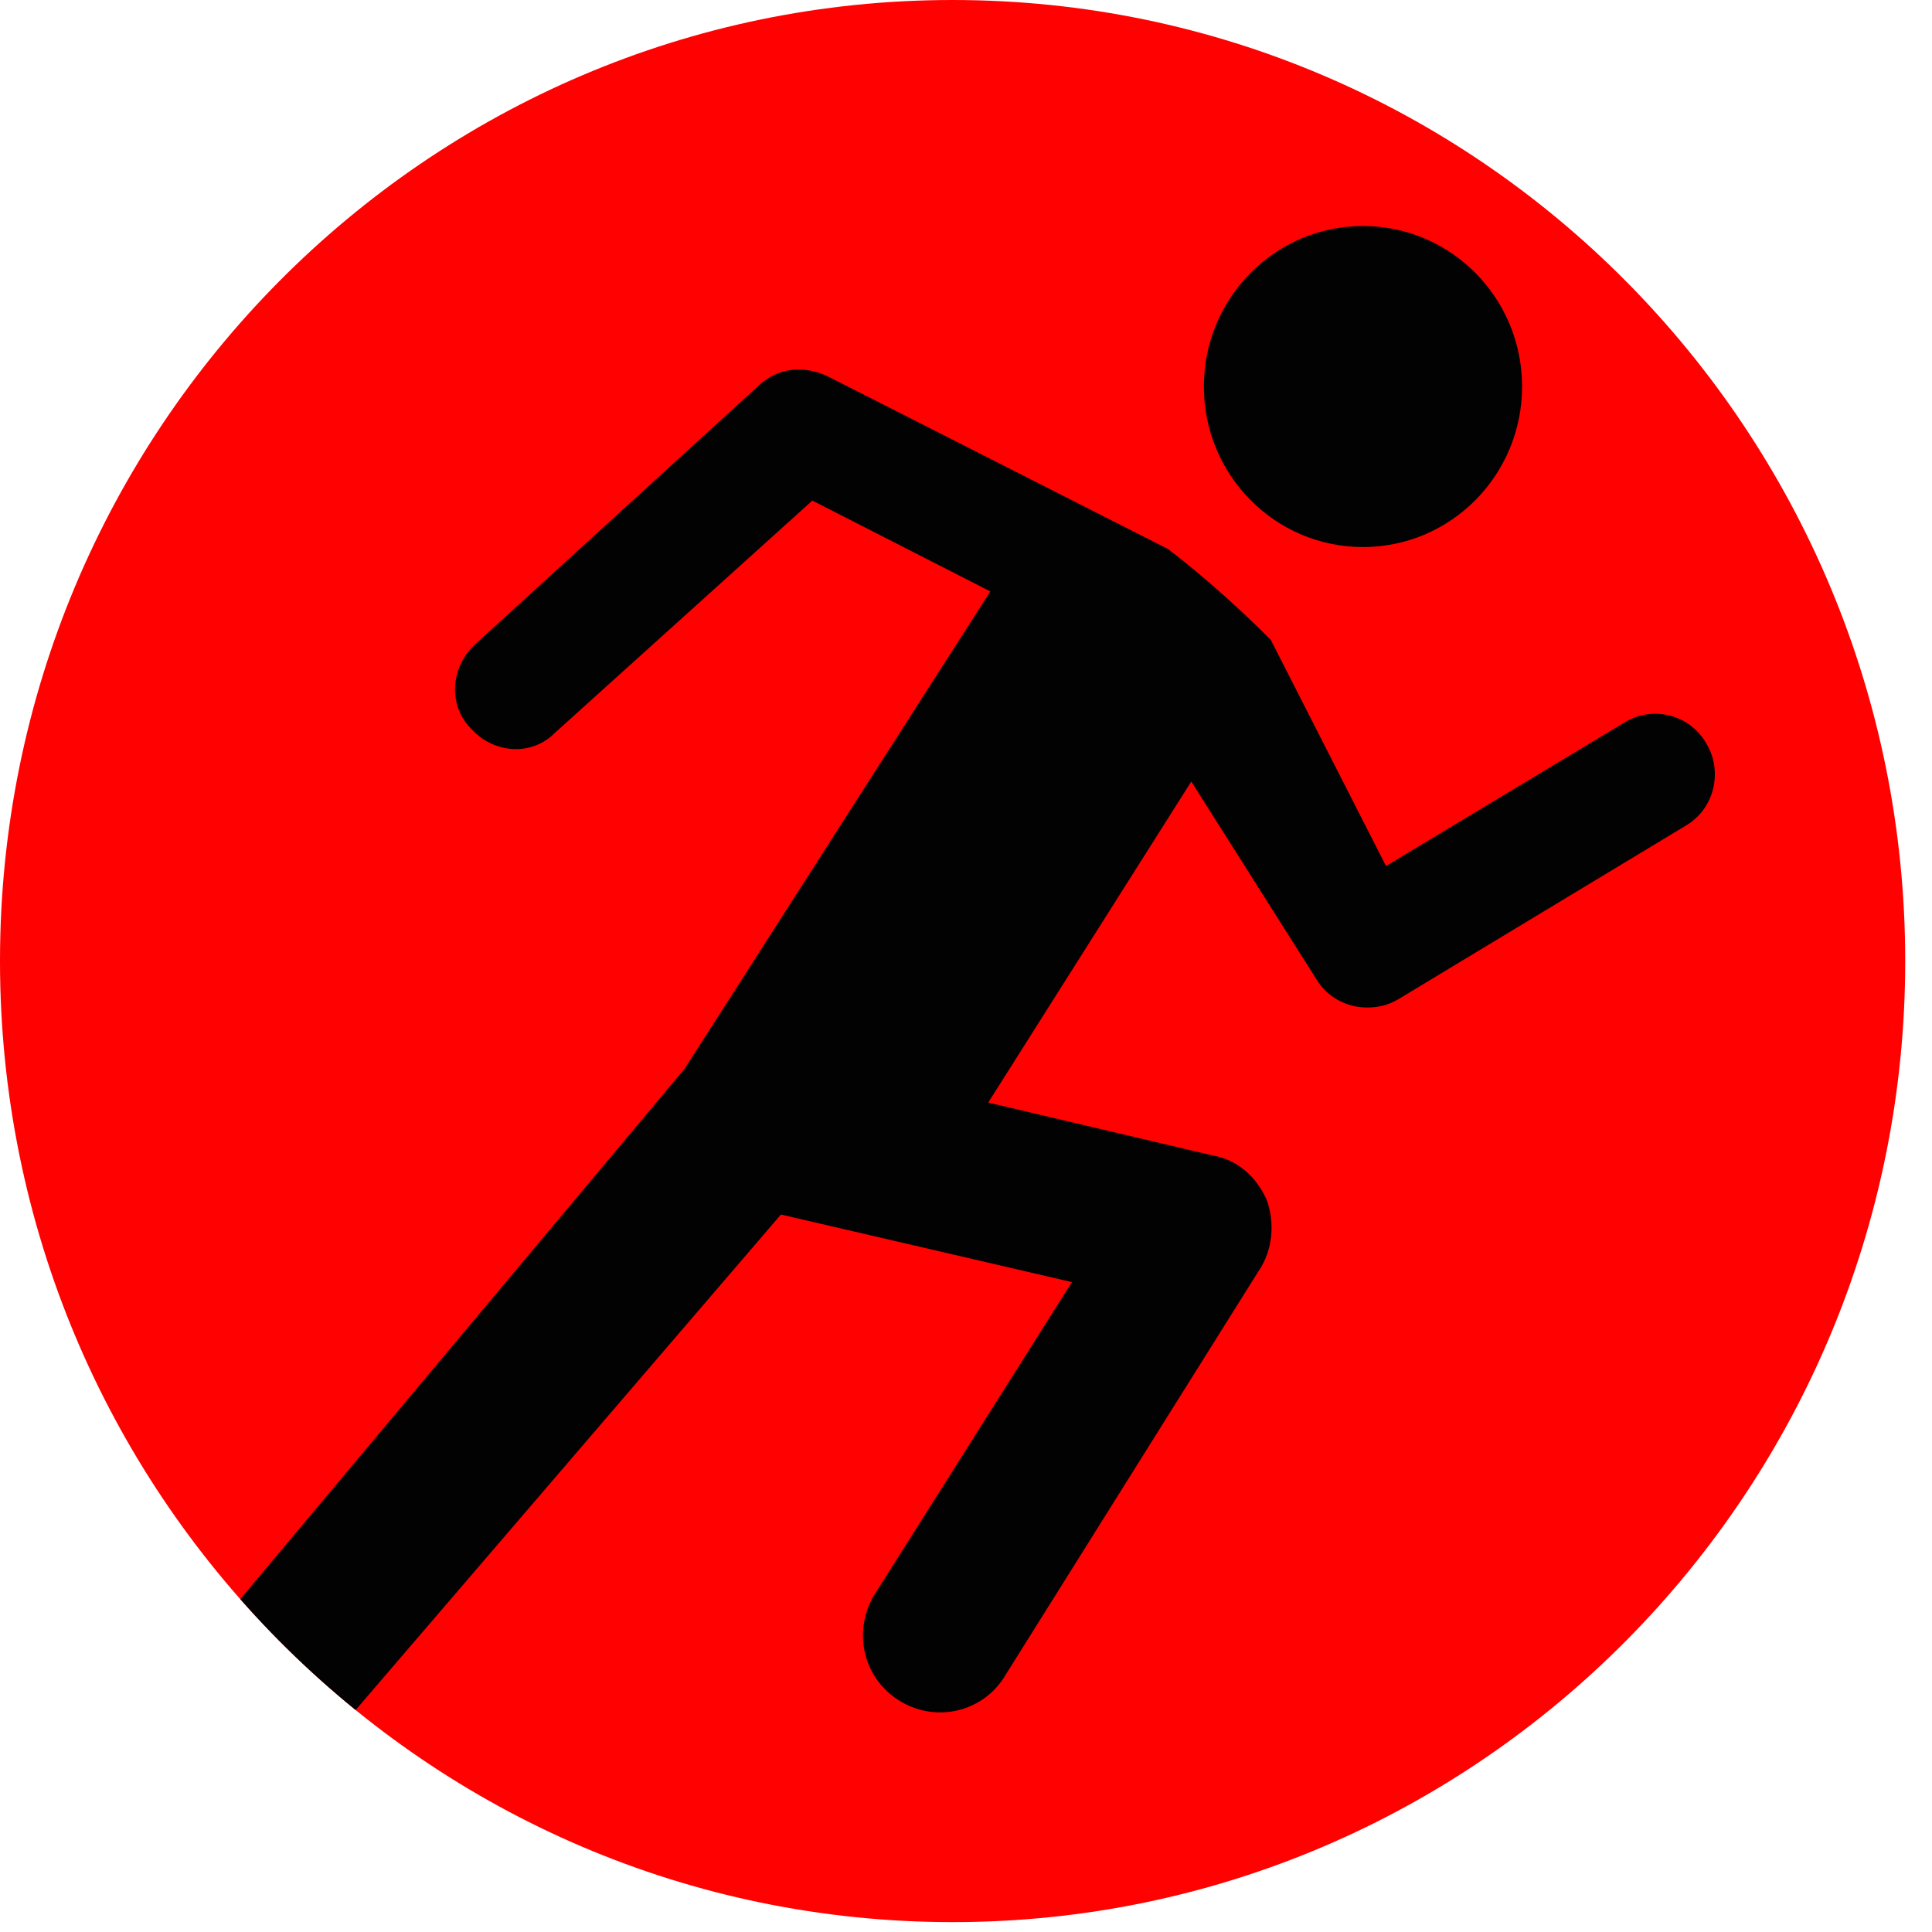
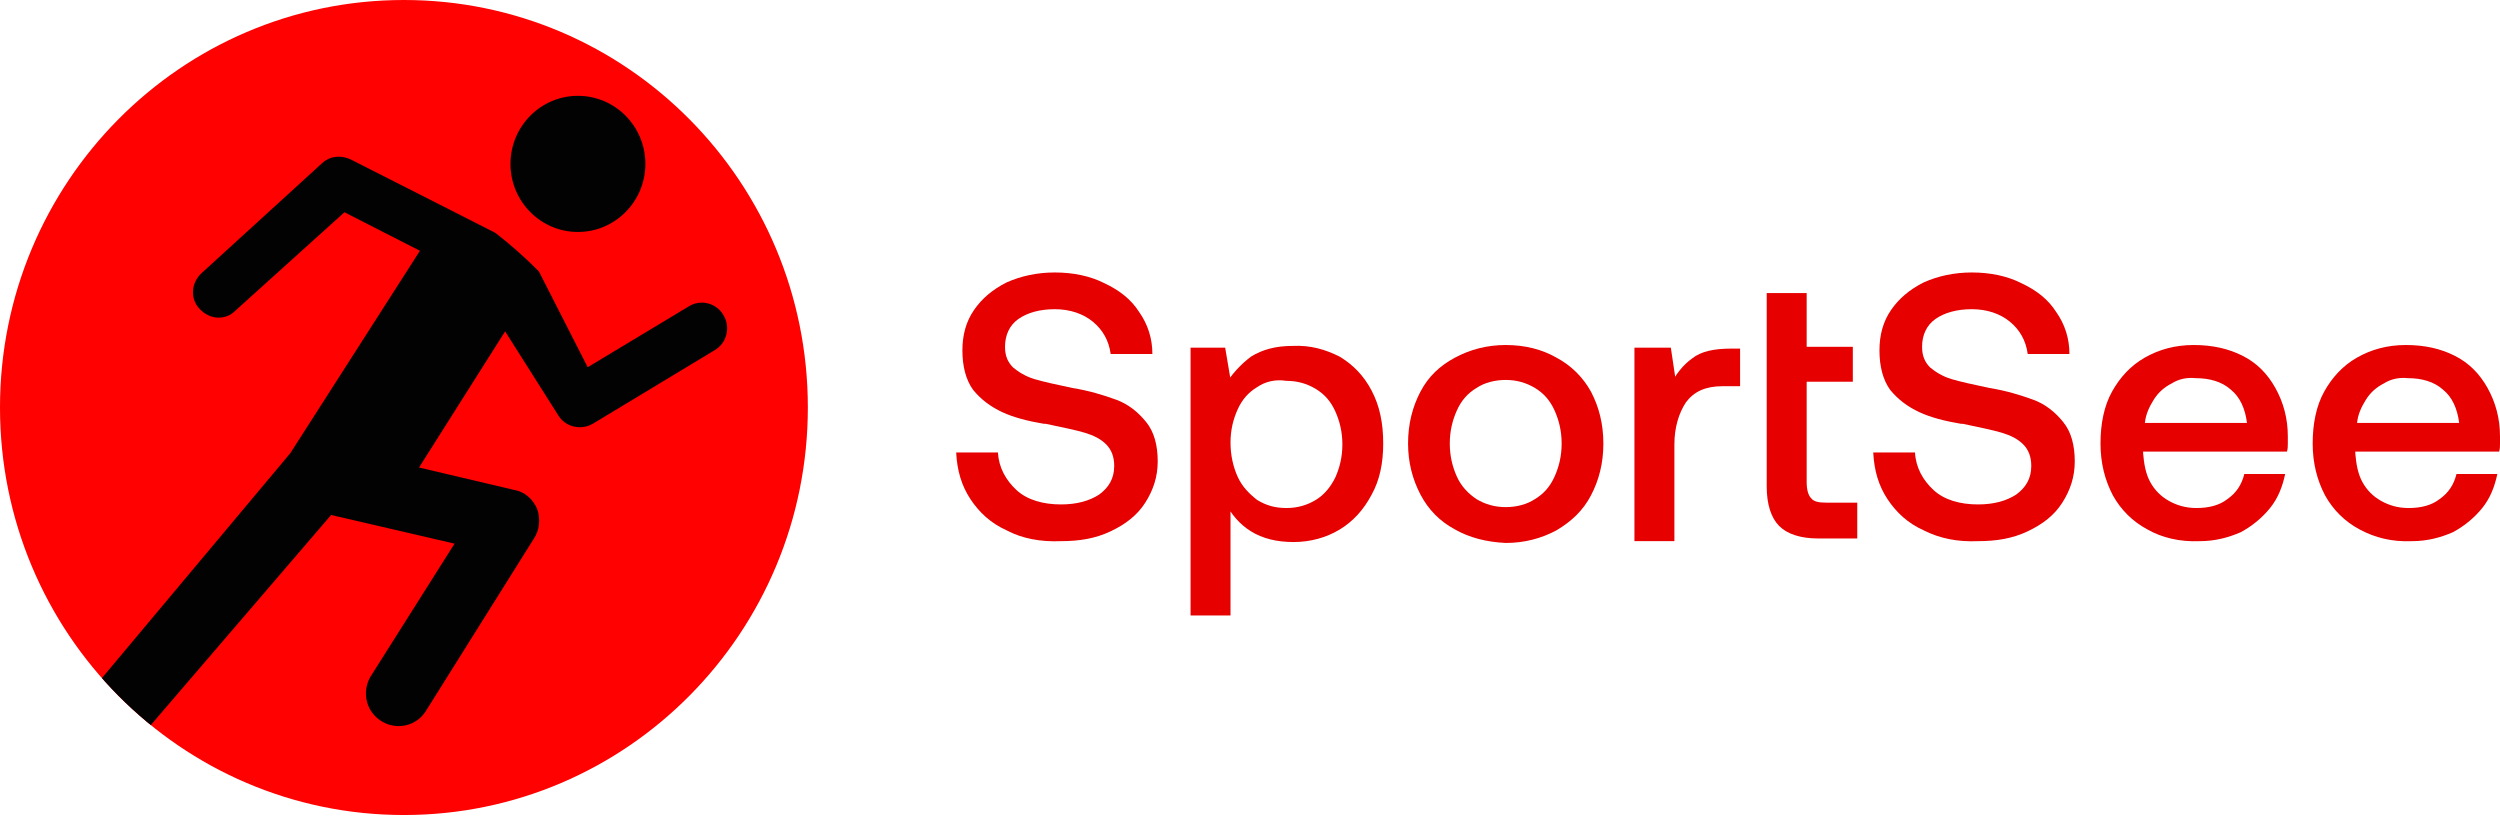
- <svg xmlns="http://www.w3.org/2000/svg" width="58" height="58" viewBox="0 0 58 58" fill="none">
+ <svg xmlns="http://www.w3.org/2000/svg" width="177" height="58" viewBox="0 0 177 58" fill="none">
+   <path d="M71.281 37.553C70.15 37.046 69.333 36.285 68.704 35.334C68.076 34.383 67.761 33.305 67.698 32.036H70.653C70.715 33.114 71.218 34.002 71.972 34.7C72.727 35.397 73.858 35.714 75.115 35.714C76.246 35.714 77.126 35.461 77.818 35.017C78.509 34.509 78.886 33.875 78.886 32.987C78.886 32.353 78.698 31.846 78.321 31.466C77.944 31.085 77.441 30.832 76.812 30.641C76.184 30.451 75.241 30.261 74.047 30.007H73.921C72.79 29.817 71.784 29.563 70.967 29.183C70.15 28.802 69.458 28.295 68.893 27.598C68.39 26.9 68.138 25.949 68.138 24.808C68.138 23.73 68.39 22.779 68.956 21.954C69.521 21.13 70.275 20.496 71.281 19.989C72.287 19.545 73.418 19.291 74.675 19.291C75.995 19.291 77.189 19.545 78.195 20.052C79.263 20.559 80.081 21.193 80.646 22.081C81.275 22.969 81.589 23.983 81.589 25.061H78.635C78.509 24.11 78.069 23.349 77.378 22.779C76.686 22.208 75.744 21.891 74.675 21.891C73.607 21.891 72.727 22.145 72.098 22.588C71.47 23.032 71.155 23.73 71.155 24.554C71.155 25.188 71.344 25.632 71.721 26.012C72.098 26.329 72.601 26.647 73.23 26.837C73.858 27.027 74.738 27.217 75.932 27.471C77.126 27.661 78.132 27.978 79.012 28.295C79.892 28.612 80.583 29.183 81.149 29.881C81.715 30.578 81.966 31.529 81.966 32.67C81.966 33.748 81.652 34.7 81.086 35.587C80.52 36.475 79.703 37.109 78.635 37.616C77.566 38.124 76.435 38.314 75.115 38.314C73.669 38.377 72.35 38.124 71.281 37.553Z" fill="#E60000" />
+   <path d="M94.851 25.252C95.794 25.822 96.548 26.583 97.114 27.661C97.679 28.739 97.931 29.944 97.931 31.402C97.931 32.797 97.679 34.002 97.114 35.017C96.548 36.095 95.794 36.919 94.851 37.49C93.908 38.06 92.777 38.377 91.583 38.377C90.388 38.377 89.383 38.124 88.566 37.616C87.749 37.109 87.183 36.412 86.743 35.587L87.12 34.953V43.577H84.292V24.617H86.743L87.309 27.978L86.68 27.344C87.183 26.52 87.811 25.822 88.566 25.252C89.383 24.744 90.326 24.491 91.52 24.491C92.777 24.427 93.845 24.744 94.851 25.252ZM89.006 27.407C88.377 27.788 87.937 28.295 87.623 28.993C87.309 29.69 87.12 30.451 87.12 31.339C87.12 32.227 87.309 33.051 87.623 33.748C87.937 34.446 88.44 34.953 89.006 35.397C89.634 35.778 90.263 35.968 91.08 35.968C91.834 35.968 92.525 35.778 93.154 35.397C93.782 35.017 94.222 34.446 94.537 33.812C94.851 33.114 95.04 32.353 95.04 31.466C95.04 30.578 94.851 29.817 94.537 29.119C94.222 28.422 93.782 27.915 93.154 27.534C92.525 27.154 91.834 26.964 91.08 26.964C90.263 26.837 89.571 27.027 89.006 27.407Z" fill="#E60000" />
+   <path d="M103.022 37.49C101.953 36.919 101.136 36.095 100.571 35.017C100.005 33.939 99.691 32.734 99.691 31.402C99.691 30.007 100.005 28.802 100.571 27.724C101.136 26.647 101.953 25.886 103.022 25.315C104.09 24.744 105.285 24.427 106.605 24.427C107.987 24.427 109.182 24.744 110.187 25.315C111.256 25.886 112.073 26.71 112.638 27.724C113.204 28.802 113.518 30.007 113.518 31.402C113.518 32.797 113.204 34.002 112.638 35.08C112.073 36.158 111.256 36.919 110.187 37.553C109.119 38.124 107.924 38.441 106.605 38.441C105.222 38.377 104.028 38.06 103.022 37.49ZM108.679 35.334C109.307 34.953 109.747 34.446 110.061 33.748C110.376 33.051 110.564 32.29 110.564 31.402C110.564 30.515 110.376 29.754 110.061 29.056C109.747 28.359 109.307 27.851 108.679 27.471C108.05 27.09 107.359 26.9 106.605 26.9C105.85 26.9 105.096 27.09 104.53 27.471C103.902 27.851 103.462 28.359 103.148 29.056C102.833 29.754 102.645 30.515 102.645 31.402C102.645 32.29 102.833 33.051 103.148 33.748C103.462 34.446 103.965 34.953 104.53 35.334C105.159 35.714 105.85 35.904 106.605 35.904C107.359 35.904 108.113 35.714 108.679 35.334Z" fill="#E60000" />
+   <path d="M118.295 24.617L118.798 27.978L118.232 27.344C118.61 26.52 119.175 25.822 119.804 25.378C120.432 24.871 121.375 24.681 122.569 24.681H123.198V27.344H121.941C120.747 27.344 119.929 27.725 119.364 28.485C118.861 29.246 118.547 30.261 118.547 31.466V38.314H115.718V24.617H118.295Z" fill="#E60000" />
+   <path d="M125.083 20.75H127.912V24.554H131.18V27.027H127.912V34.129C127.912 34.7 128.037 35.08 128.226 35.27C128.415 35.524 128.792 35.587 129.295 35.587H131.494V38.124H128.729C127.472 38.124 126.529 37.807 125.963 37.236C125.398 36.665 125.083 35.714 125.083 34.446V20.75Z" fill="#E60000" />
+   <path d="M136.208 37.553C135.077 37.046 134.26 36.285 133.631 35.334C133.003 34.383 132.689 33.305 132.626 32.036H135.58C135.643 33.114 136.145 34.002 136.9 34.7C137.654 35.397 138.785 35.714 140.042 35.714C141.174 35.714 142.054 35.461 142.745 35.017C143.436 34.509 143.814 33.875 143.814 32.987C143.814 32.353 143.625 31.846 143.248 31.466C142.871 31.085 142.368 30.832 141.739 30.641C141.111 30.451 140.168 30.261 138.974 30.007H138.848C137.717 29.817 136.711 29.563 135.894 29.183C135.077 28.802 134.386 28.295 133.82 27.598C133.317 26.9 133.066 25.949 133.066 24.808C133.066 23.73 133.317 22.779 133.883 21.954C134.448 21.13 135.203 20.496 136.208 19.989C137.214 19.545 138.345 19.291 139.602 19.291C140.922 19.291 142.117 19.545 143.122 20.052C144.191 20.559 145.008 21.193 145.573 22.081C146.202 22.969 146.516 23.983 146.516 25.061H143.562C143.436 24.11 142.996 23.349 142.305 22.779C141.614 22.208 140.671 21.891 139.602 21.891C138.534 21.891 137.654 22.145 137.025 22.588C136.397 23.032 136.083 23.73 136.083 24.554C136.083 25.188 136.271 25.632 136.648 26.012C137.025 26.329 137.528 26.647 138.157 26.837C138.785 27.027 139.665 27.217 140.859 27.471C142.054 27.661 143.059 27.978 143.939 28.295C144.819 28.612 145.511 29.183 146.076 29.881C146.642 30.578 146.893 31.529 146.893 32.67C146.893 33.748 146.579 34.7 146.013 35.587C145.448 36.475 144.631 37.109 143.562 37.616C142.494 38.124 141.362 38.314 140.042 38.314C138.597 38.377 137.34 38.124 136.208 37.553Z" fill="#E60000" />
+   <path d="M152.047 37.49C150.979 36.919 150.162 36.095 149.596 35.08C149.03 34.002 148.716 32.797 148.716 31.402C148.716 30.007 148.968 28.739 149.533 27.724C150.099 26.71 150.853 25.886 151.859 25.315C152.864 24.744 153.996 24.427 155.316 24.427C156.636 24.427 157.767 24.681 158.773 25.188C159.778 25.695 160.533 26.456 161.098 27.471C161.664 28.485 161.978 29.627 161.978 30.895C161.978 31.085 161.978 31.212 161.978 31.402C161.978 31.593 161.978 31.783 161.915 31.973H151.733C151.733 32.036 151.733 32.036 151.733 32.036V32.1C151.796 32.861 151.922 33.558 152.236 34.129C152.55 34.7 152.99 35.144 153.556 35.461C154.121 35.778 154.75 35.968 155.504 35.968C156.384 35.968 157.138 35.778 157.704 35.334C158.333 34.89 158.71 34.319 158.898 33.558H161.79C161.601 34.446 161.287 35.27 160.721 35.968C160.155 36.665 159.464 37.236 158.647 37.68C157.767 38.06 156.824 38.314 155.756 38.314C154.31 38.377 153.053 38.06 152.047 37.49ZM153.744 27.154C153.242 27.407 152.802 27.788 152.487 28.295C152.173 28.802 151.922 29.31 151.859 29.944H159.087C158.961 28.929 158.584 28.105 157.956 27.598C157.327 27.027 156.447 26.773 155.441 26.773C154.813 26.71 154.247 26.837 153.744 27.154Z" fill="#E60000" />
+   <path d="M167.069 37.49C166.001 36.919 165.184 36.095 164.618 35.08C164.052 34.002 163.738 32.797 163.738 31.402C163.738 30.007 163.989 28.739 164.555 27.724C165.121 26.71 165.875 25.886 166.881 25.315C167.886 24.744 169.018 24.427 170.338 24.427C171.658 24.427 172.789 24.681 173.795 25.188C174.8 25.695 175.554 26.456 176.12 27.471C176.686 28.485 177 29.627 177 30.895C177 31.085 177 31.212 177 31.402C177 31.593 177 31.783 176.937 31.973H166.755C166.755 32.036 166.755 32.036 166.755 32.036V32.1C166.818 32.861 166.944 33.558 167.258 34.129C167.572 34.7 168.012 35.144 168.578 35.461C169.143 35.778 169.772 35.968 170.526 35.968C171.406 35.968 172.16 35.778 172.726 35.334C173.355 34.89 173.732 34.319 173.92 33.558H176.811C176.623 34.446 176.309 35.27 175.743 35.968C175.177 36.665 174.486 37.236 173.669 37.68C172.789 38.06 171.846 38.314 170.778 38.314C169.332 38.377 168.138 38.06 167.069 37.49ZM168.766 27.154C168.263 27.407 167.823 27.788 167.509 28.295C167.195 28.802 166.944 29.31 166.881 29.944H174.109C173.983 28.929 173.606 28.105 172.977 27.598C172.349 27.027 171.469 26.773 170.463 26.773C169.835 26.71 169.269 26.837 168.766 27.154Z" fill="#E60000" />
  <path d="M28.598 57.703C44.392 57.703 57.196 44.785 57.196 28.851C57.196 12.917 44.392 0 28.598 0C12.804 0 0 12.917 0 28.851C0 44.785 12.804 57.703 28.598 57.703Z" fill="#FF0101" />
  <path d="M40.917 16.423C43.556 16.423 45.694 14.265 45.694 11.604C45.694 8.942 43.556 6.785 40.917 6.785C38.279 6.785 36.141 8.942 36.141 11.604C36.141 14.265 38.279 16.423 40.917 16.423Z" fill="#020203" />
-   <mask id="mask0_44_12" style="mask-type:alpha" maskUnits="userSpaceOnUse" x="0" y="0" width="58" height="58">
+   <mask id="mask0_0_1" style="mask-type:alpha" maskUnits="userSpaceOnUse" x="0" y="0" width="58" height="58">
    <path d="M28.598 57.703C44.392 57.703 57.196 44.785 57.196 28.851C57.196 12.917 44.392 0 28.598 0C12.804 0 0 12.917 0 28.851C0 44.785 12.804 57.703 28.598 57.703Z" fill="#FF0101" />
  </mask>
-   <g mask="url(#mask0_44_12)">
+   <g mask="url(#mask0_0_1)">
    <path d="M39.535 29.422C39.849 29.929 40.415 30.246 41.043 30.246C41.357 30.246 41.672 30.183 41.986 29.993L50.597 24.793C51.477 24.286 51.728 23.145 51.225 22.32C50.722 21.432 49.591 21.179 48.774 21.686L41.609 25.998L38.152 19.213C37.209 18.262 36.141 17.311 35.072 16.486L24.827 11.287C24.136 10.97 23.381 11.033 22.816 11.54L14.268 19.34C13.513 20.037 13.451 21.179 14.142 21.876C14.833 22.637 15.965 22.701 16.656 22.003L24.387 15.028L29.73 17.755L20.553 32.085L-0.377 57.069C-1.194 58.02 -1.131 59.541 -0.126 60.366C0.817 61.19 2.326 61.127 3.143 60.112L23.444 36.461L32.181 38.49L26.21 47.938C25.581 49.079 25.958 50.474 27.09 51.108C28.095 51.679 29.415 51.425 30.107 50.411L37.775 38.172C38.215 37.538 38.278 36.714 38.026 36.017C37.712 35.319 37.146 34.812 36.392 34.685L29.667 33.1L35.763 23.462L39.535 29.422Z" fill="#020203" />
  </g>
</svg>
